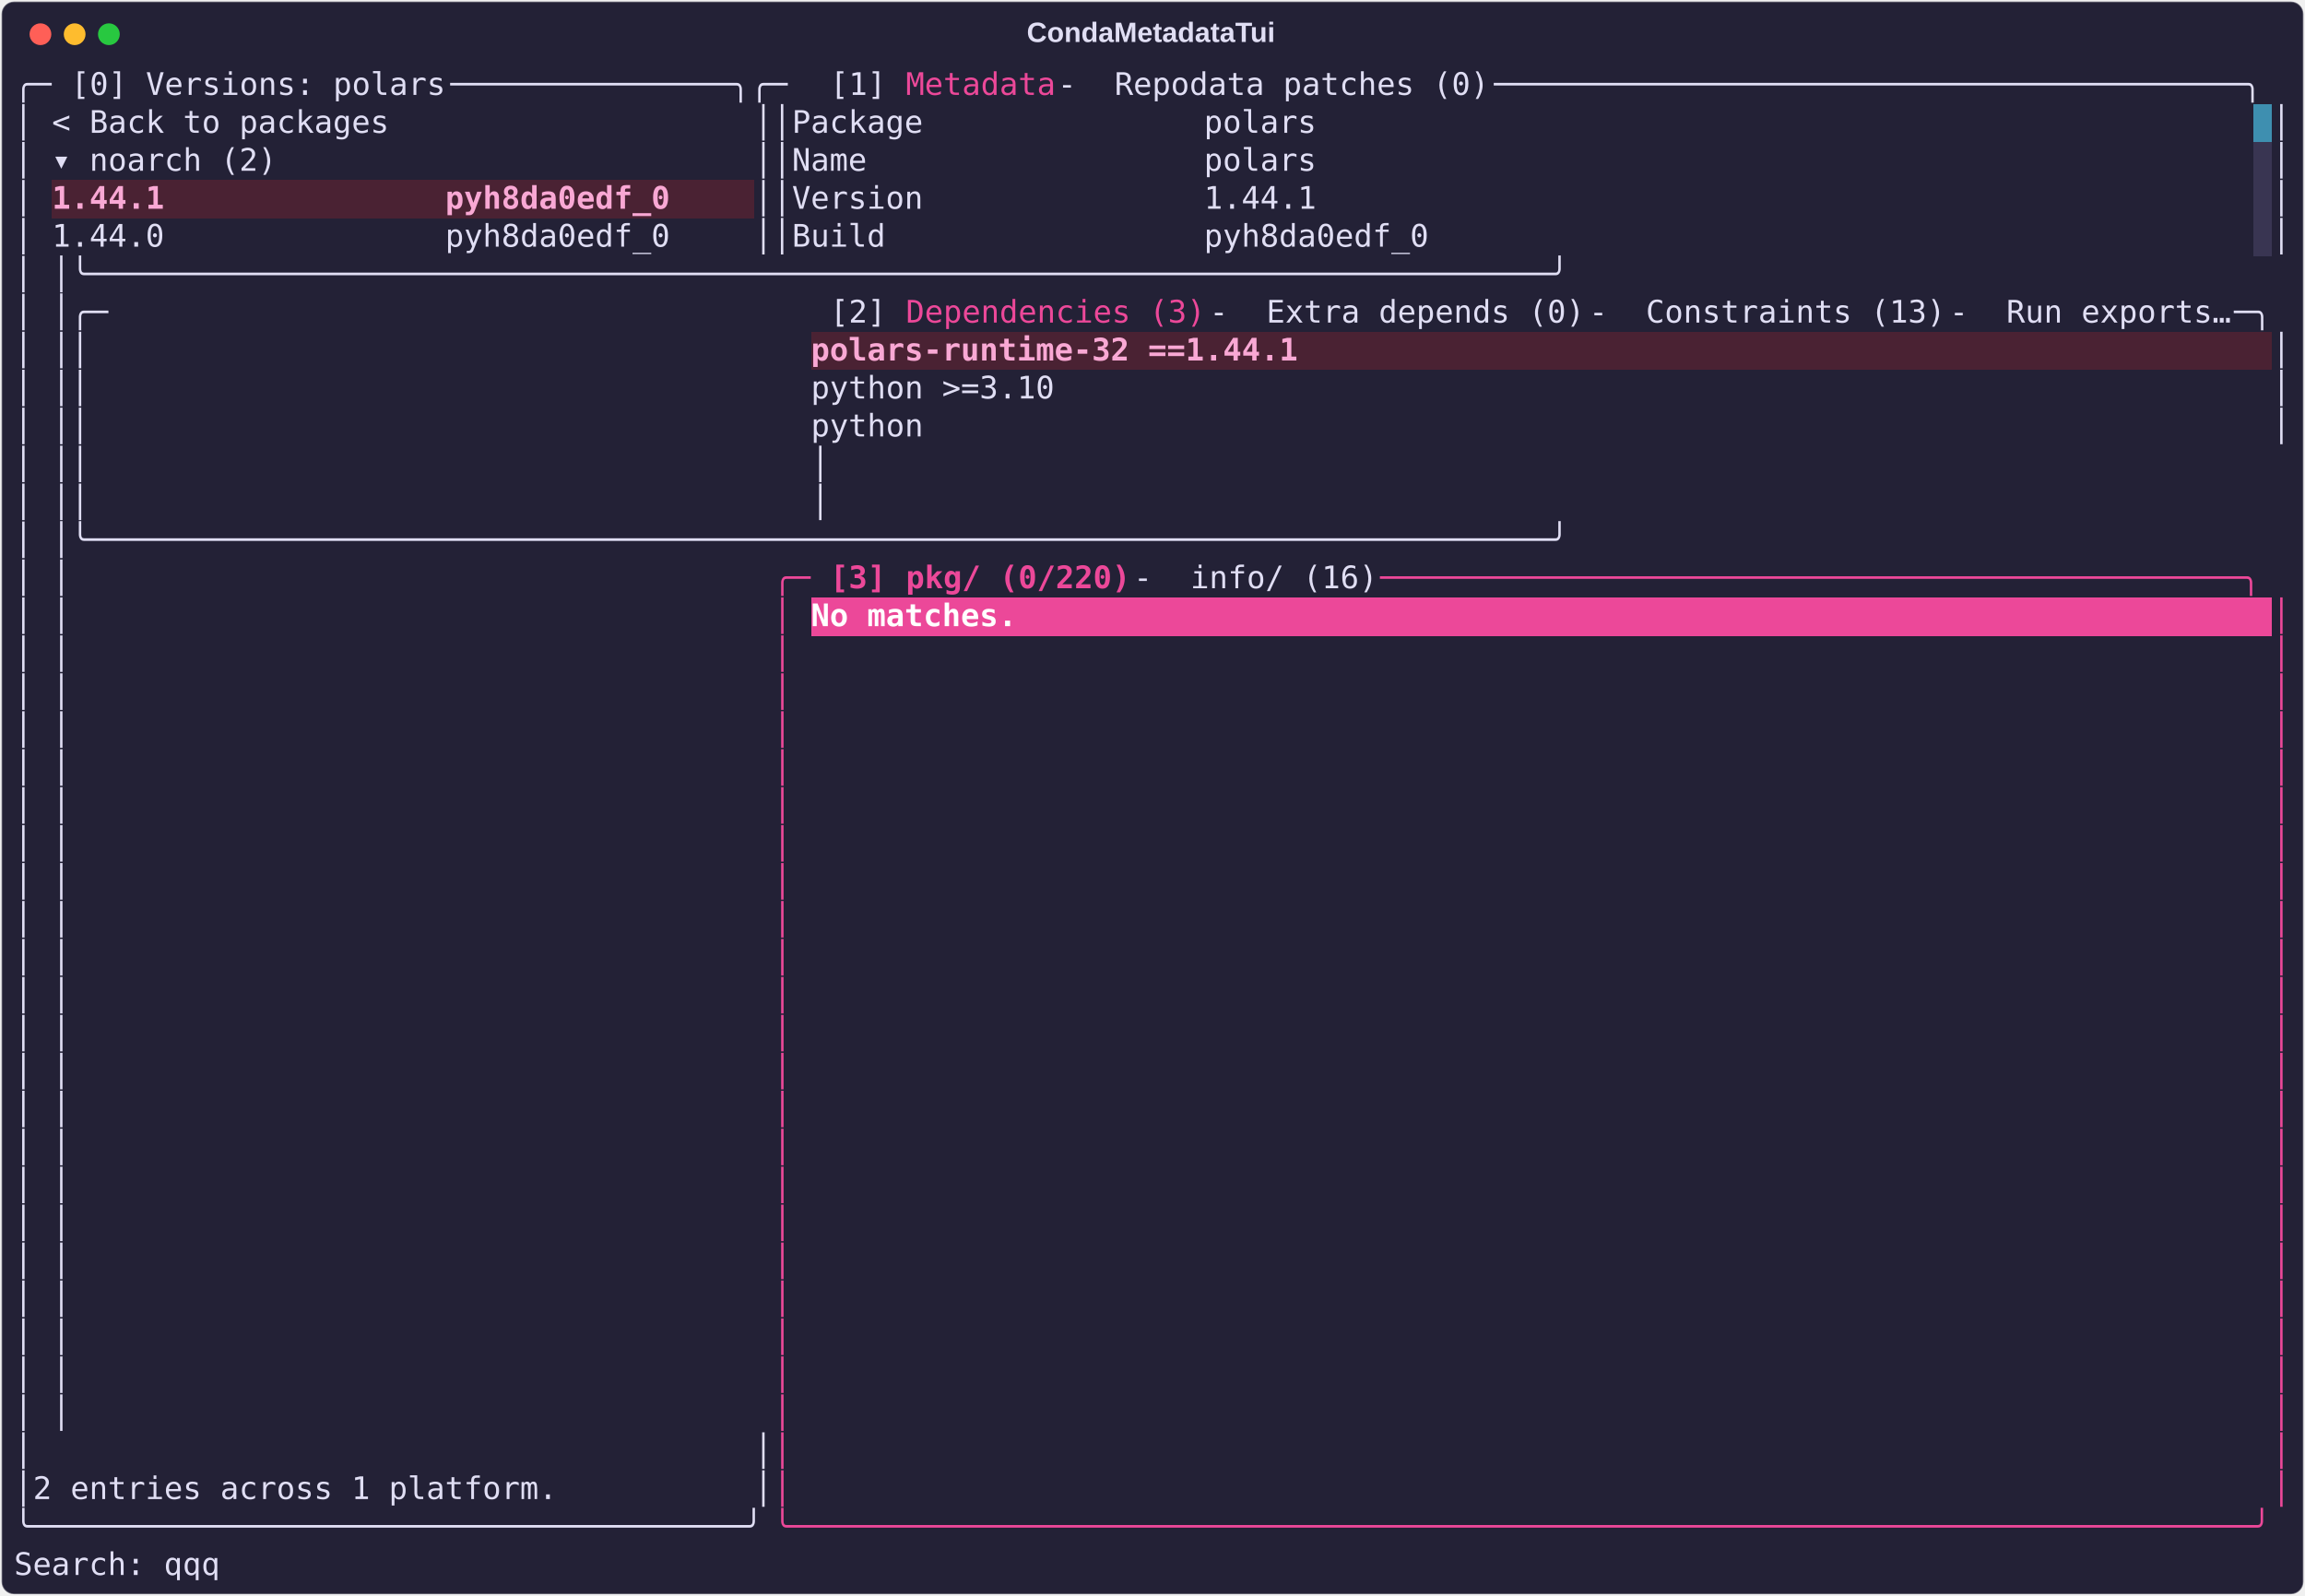
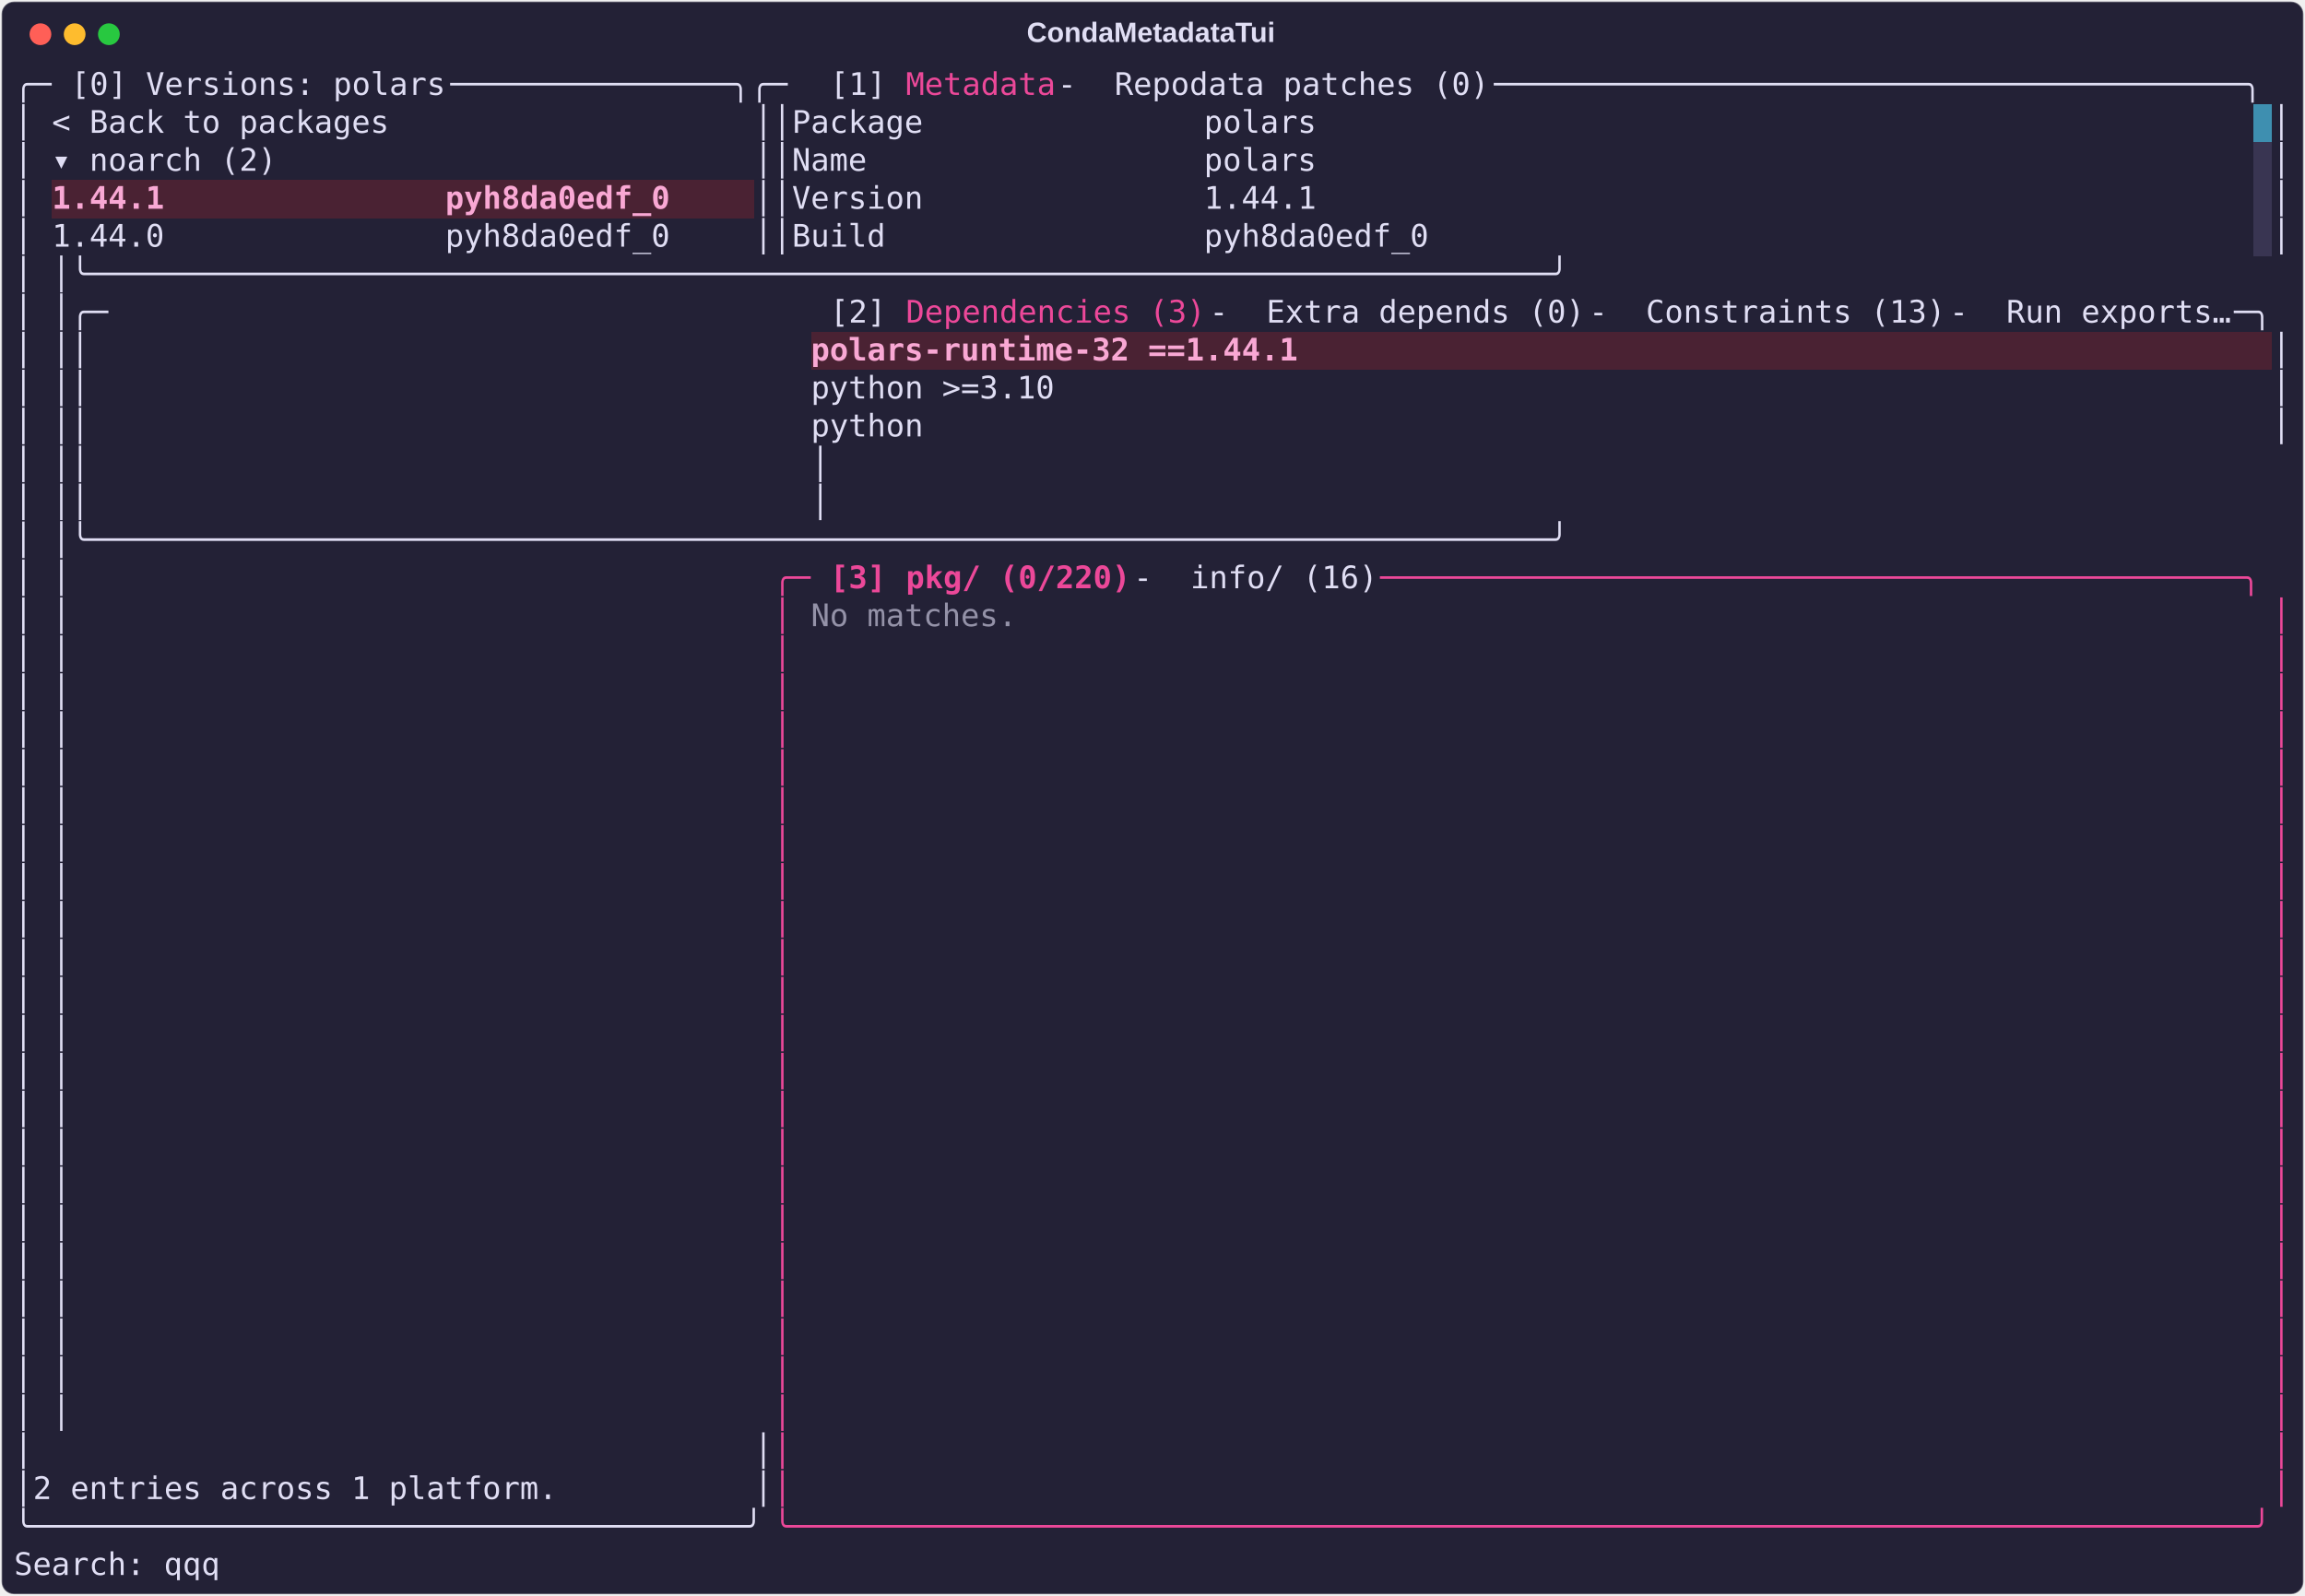
<svg xmlns="http://www.w3.org/2000/svg" class="rich-terminal" viewBox="0 0 1482 1026.0">
  <style>

    @font-face {
        font-family: "Fira Code";
        src: local("FiraCode-Regular"),
                url("https://cdnjs.cloudflare.com/ajax/libs/firacode/6.2.0/woff2/FiraCode-Regular.woff2") format("woff2"),
                url("https://cdnjs.cloudflare.com/ajax/libs/firacode/6.2.0/woff/FiraCode-Regular.woff") format("woff");
        font-style: normal;
        font-weight: 400;
    }
    @font-face {
        font-family: "Fira Code";
        src: local("FiraCode-Bold"),
                url("https://cdnjs.cloudflare.com/ajax/libs/firacode/6.2.0/woff2/FiraCode-Bold.woff2") format("woff2"),
                url("https://cdnjs.cloudflare.com/ajax/libs/firacode/6.2.0/woff/FiraCode-Bold.woff") format("woff");
        font-style: bold;
        font-weight: 700;
    }

    .terminal-matrix {
        font-family: Fira Code, monospace;
        font-size: 20px;
        line-height: 24.4px;
        font-variant-east-asian: full-width;
    }

    .terminal-title {
        font-size: 18px;
        font-weight: bold;
        font-family: arial;
    }

    .terminal-r1 { fill: #e0def4 }
.terminal-r2 { fill: #ec4899 }
.terminal-r3 { fill: #232136 }
.terminal-r4 { fill: #f9a8d4;font-weight: bold }
.terminal-r5 { fill: #ec4899;font-weight: bold }
- .terminal-r6 { fill: #ffffff;font-weight: bold }
+ .terminal-r6 { fill: #9492a8 }
    </style>
  <defs>
    <clipPath id="terminal-clip-terminal">
      <rect x="0" y="0" width="1463.0" height="975.0" />
    </clipPath>
    <clipPath id="terminal-line-0">
      <rect x="0" y="1.5" width="1464" height="24.65" />
    </clipPath>
    <clipPath id="terminal-line-1">
      <rect x="0" y="25.9" width="1464" height="24.65" />
    </clipPath>
    <clipPath id="terminal-line-2">
      <rect x="0" y="50.3" width="1464" height="24.65" />
    </clipPath>
    <clipPath id="terminal-line-3">
      <rect x="0" y="74.7" width="1464" height="24.65" />
    </clipPath>
    <clipPath id="terminal-line-4">
      <rect x="0" y="99.1" width="1464" height="24.65" />
    </clipPath>
    <clipPath id="terminal-line-5">
      <rect x="0" y="123.5" width="1464" height="24.65" />
    </clipPath>
    <clipPath id="terminal-line-6">
      <rect x="0" y="147.9" width="1464" height="24.65" />
    </clipPath>
    <clipPath id="terminal-line-7">
      <rect x="0" y="172.3" width="1464" height="24.65" />
    </clipPath>
    <clipPath id="terminal-line-8">
      <rect x="0" y="196.7" width="1464" height="24.65" />
    </clipPath>
    <clipPath id="terminal-line-9">
      <rect x="0" y="221.1" width="1464" height="24.65" />
    </clipPath>
    <clipPath id="terminal-line-10">
      <rect x="0" y="245.5" width="1464" height="24.65" />
    </clipPath>
    <clipPath id="terminal-line-11">
      <rect x="0" y="269.9" width="1464" height="24.65" />
    </clipPath>
    <clipPath id="terminal-line-12">
      <rect x="0" y="294.3" width="1464" height="24.65" />
    </clipPath>
    <clipPath id="terminal-line-13">
      <rect x="0" y="318.7" width="1464" height="24.65" />
    </clipPath>
    <clipPath id="terminal-line-14">
      <rect x="0" y="343.1" width="1464" height="24.65" />
    </clipPath>
    <clipPath id="terminal-line-15">
      <rect x="0" y="367.5" width="1464" height="24.65" />
    </clipPath>
    <clipPath id="terminal-line-16">
      <rect x="0" y="391.9" width="1464" height="24.65" />
    </clipPath>
    <clipPath id="terminal-line-17">
      <rect x="0" y="416.3" width="1464" height="24.65" />
    </clipPath>
    <clipPath id="terminal-line-18">
      <rect x="0" y="440.7" width="1464" height="24.65" />
    </clipPath>
    <clipPath id="terminal-line-19">
      <rect x="0" y="465.1" width="1464" height="24.65" />
    </clipPath>
    <clipPath id="terminal-line-20">
      <rect x="0" y="489.5" width="1464" height="24.65" />
    </clipPath>
    <clipPath id="terminal-line-21">
      <rect x="0" y="513.9" width="1464" height="24.65" />
    </clipPath>
    <clipPath id="terminal-line-22">
      <rect x="0" y="538.3" width="1464" height="24.65" />
    </clipPath>
    <clipPath id="terminal-line-23">
      <rect x="0" y="562.7" width="1464" height="24.65" />
    </clipPath>
    <clipPath id="terminal-line-24">
      <rect x="0" y="587.1" width="1464" height="24.65" />
    </clipPath>
    <clipPath id="terminal-line-25">
      <rect x="0" y="611.5" width="1464" height="24.65" />
    </clipPath>
    <clipPath id="terminal-line-26">
      <rect x="0" y="635.9" width="1464" height="24.65" />
    </clipPath>
    <clipPath id="terminal-line-27">
      <rect x="0" y="660.3" width="1464" height="24.65" />
    </clipPath>
    <clipPath id="terminal-line-28">
      <rect x="0" y="684.7" width="1464" height="24.65" />
    </clipPath>
    <clipPath id="terminal-line-29">
      <rect x="0" y="709.1" width="1464" height="24.65" />
    </clipPath>
    <clipPath id="terminal-line-30">
      <rect x="0" y="733.5" width="1464" height="24.65" />
    </clipPath>
    <clipPath id="terminal-line-31">
      <rect x="0" y="757.9" width="1464" height="24.65" />
    </clipPath>
    <clipPath id="terminal-line-32">
      <rect x="0" y="782.3" width="1464" height="24.65" />
    </clipPath>
    <clipPath id="terminal-line-33">
      <rect x="0" y="806.7" width="1464" height="24.65" />
    </clipPath>
    <clipPath id="terminal-line-34">
      <rect x="0" y="831.1" width="1464" height="24.65" />
    </clipPath>
    <clipPath id="terminal-line-35">
      <rect x="0" y="855.5" width="1464" height="24.65" />
    </clipPath>
    <clipPath id="terminal-line-36">
      <rect x="0" y="879.9" width="1464" height="24.65" />
    </clipPath>
    <clipPath id="terminal-line-37">
      <rect x="0" y="904.3" width="1464" height="24.65" />
    </clipPath>
    <clipPath id="terminal-line-38">
      <rect x="0" y="928.7" width="1464" height="24.65" />
    </clipPath>
  </defs>
  <rect fill="#232136" stroke="rgba(255,255,255,0.35)" stroke-width="1" x="1" y="1" width="1480" height="1024" rx="8" />
  <text class="terminal-title" fill="#e0def4" text-anchor="middle" x="740" y="27">CondaMetadataTui</text>
  <g transform="translate(26,22)">
    <circle cx="0" cy="0" r="7" fill="#ff5f57" />
    <circle cx="22" cy="0" r="7" fill="#febc2e" />
    <circle cx="44" cy="0" r="7" fill="#28c840" />
  </g>
  <g transform="translate(9, 41)" clip-path="url(#terminal-clip-terminal)">
    <rect fill="#3e8fb0" x="1439.6" y="25.9" width="12.2" height="24.65" shape-rendering="crispEdges" />
    <rect fill="#393552" x="1439.6" y="50.3" width="12.2" height="24.65" shape-rendering="crispEdges" />
    <rect fill="#4a2233" x="24.4" y="74.7" width="402.6" height="24.65" shape-rendering="crispEdges" />
    <rect fill="#4a2233" x="427" y="74.7" width="48.8" height="24.65" shape-rendering="crispEdges" />
    <rect fill="#393552" x="1439.6" y="74.7" width="12.2" height="24.65" shape-rendering="crispEdges" />
    <rect fill="#393552" x="1439.6" y="99.1" width="12.2" height="24.65" shape-rendering="crispEdges" />
    <rect fill="#4a2233" x="512.4" y="172.3" width="317.2" height="24.65" shape-rendering="crispEdges" />
    <rect fill="#4a2233" x="829.6" y="172.3" width="622.2" height="24.65" shape-rendering="crispEdges" />
-     <rect fill="#ec4899" x="512.4" y="343.1" width="134.2" height="24.65" shape-rendering="crispEdges" />
-     <rect fill="#ec4899" x="646.6" y="343.1" width="805.2" height="24.65" shape-rendering="crispEdges" />
    <g class="terminal-matrix">
      <text class="terminal-r1" x="0" y="20" textLength="36.6" clip-path="url(#terminal-line-0)">╭─ </text>
      <text class="terminal-r1" x="36.6" y="20" textLength="244" clip-path="url(#terminal-line-0)">[0] Versions: polars</text>
      <text class="terminal-r1" x="280.6" y="20" textLength="244" clip-path="url(#terminal-line-0)"> ───────────────╮╭─ </text>
      <text class="terminal-r1" x="524.6" y="20" textLength="48.8" clip-path="url(#terminal-line-0)">[1] </text>
      <text class="terminal-r2" x="573.4" y="20" textLength="97.6" clip-path="url(#terminal-line-0)">Metadata</text>
      <text class="terminal-r1" x="671" y="20" textLength="36.6" clip-path="url(#terminal-line-0)"> - </text>
      <text class="terminal-r1" x="707.6" y="20" textLength="244" clip-path="url(#terminal-line-0)">Repodata patches (0)</text>
      <text class="terminal-r1" x="951.6" y="20" textLength="512.4" clip-path="url(#terminal-line-0)"> ────────────────────────────────────────╮</text>
      <text class="terminal-r1" x="1464" y="20" textLength="12.2" clip-path="url(#terminal-line-0)">
</text>
      <text class="terminal-r1" x="0" y="44.4" textLength="12.2" clip-path="url(#terminal-line-1)">│</text>
      <text class="terminal-r1" x="24.4" y="44.4" textLength="219.6" clip-path="url(#terminal-line-1)">&lt; Back to packages</text>
      <text class="terminal-r1" x="475.8" y="44.4" textLength="24.4" clip-path="url(#terminal-line-1)">││</text>
      <text class="terminal-r1" x="500.2" y="44.4" textLength="341.6" clip-path="url(#terminal-line-1)">Package               polars</text>
      <text class="terminal-r1" x="1451.8" y="44.4" textLength="12.2" clip-path="url(#terminal-line-1)">│</text>
      <text class="terminal-r1" x="1464" y="44.4" textLength="12.2" clip-path="url(#terminal-line-1)">
</text>
      <text class="terminal-r1" x="0" y="68.8" textLength="12.2" clip-path="url(#terminal-line-2)">│</text>
      <text class="terminal-r1" x="24.4" y="68.8" textLength="146.4" clip-path="url(#terminal-line-2)">▾ noarch (2)</text>
      <text class="terminal-r1" x="475.8" y="68.8" textLength="24.4" clip-path="url(#terminal-line-2)">││</text>
      <text class="terminal-r1" x="500.2" y="68.8" textLength="341.6" clip-path="url(#terminal-line-2)">Name                  polars</text>
      <text class="terminal-r1" x="1451.8" y="68.8" textLength="12.2" clip-path="url(#terminal-line-2)">│</text>
      <text class="terminal-r1" x="1464" y="68.8" textLength="12.2" clip-path="url(#terminal-line-2)">
</text>
      <text class="terminal-r1" x="0" y="93.2" textLength="12.2" clip-path="url(#terminal-line-3)">│</text>
      <text class="terminal-r4" x="24.4" y="93.2" textLength="402.6" clip-path="url(#terminal-line-3)">1.44.1               pyh8da0edf_0</text>
      <text class="terminal-r1" x="475.8" y="93.2" textLength="24.4" clip-path="url(#terminal-line-3)">││</text>
      <text class="terminal-r1" x="500.2" y="93.2" textLength="341.6" clip-path="url(#terminal-line-3)">Version               1.44.1</text>
      <text class="terminal-r1" x="1451.8" y="93.2" textLength="12.2" clip-path="url(#terminal-line-3)">│</text>
      <text class="terminal-r1" x="1464" y="93.2" textLength="12.2" clip-path="url(#terminal-line-3)">
</text>
      <text class="terminal-r1" x="0" y="117.6" textLength="12.2" clip-path="url(#terminal-line-4)">│</text>
      <text class="terminal-r1" x="24.4" y="117.6" textLength="402.6" clip-path="url(#terminal-line-4)">1.44.0               pyh8da0edf_0</text>
      <text class="terminal-r1" x="475.8" y="117.6" textLength="24.4" clip-path="url(#terminal-line-4)">││</text>
      <text class="terminal-r1" x="500.2" y="117.6" textLength="414.8" clip-path="url(#terminal-line-4)">Build                 pyh8da0edf_0</text>
      <text class="terminal-r1" x="1451.8" y="117.6" textLength="12.2" clip-path="url(#terminal-line-4)">│</text>
      <text class="terminal-r1" x="1464" y="117.6" textLength="12.2" clip-path="url(#terminal-line-4)">
</text>
      <text class="terminal-r1" x="0" y="142" textLength="12.2" clip-path="url(#terminal-line-5)">│</text>
      <text class="terminal-r1" x="24.4" y="142" textLength="1439.6" clip-path="url(#terminal-line-5)">                                     │╰──────────────────────────────────────────────────────────────────────────────╯</text>
      <text class="terminal-r1" x="1464" y="142" textLength="12.2" clip-path="url(#terminal-line-5)">
</text>
      <text class="terminal-r1" x="0" y="166.4" textLength="12.2" clip-path="url(#terminal-line-6)">│</text>
      <text class="terminal-r1" x="24.4" y="166.4" textLength="500.2" clip-path="url(#terminal-line-6)">                                     │╭─ </text>
      <text class="terminal-r1" x="524.6" y="166.4" textLength="48.8" clip-path="url(#terminal-line-6)">[2] </text>
      <text class="terminal-r2" x="573.4" y="166.4" textLength="195.2" clip-path="url(#terminal-line-6)">Dependencies (3)</text>
      <text class="terminal-r1" x="768.6" y="166.4" textLength="36.6" clip-path="url(#terminal-line-6)"> - </text>
      <text class="terminal-r1" x="805.2" y="166.4" textLength="207.4" clip-path="url(#terminal-line-6)">Extra depends (0)</text>
      <text class="terminal-r1" x="1012.6" y="166.4" textLength="36.6" clip-path="url(#terminal-line-6)"> - </text>
      <text class="terminal-r1" x="1049.2" y="166.4" textLength="195.2" clip-path="url(#terminal-line-6)">Constraints (13)</text>
      <text class="terminal-r1" x="1244.4" y="166.4" textLength="36.6" clip-path="url(#terminal-line-6)"> - </text>
      <text class="terminal-r1" x="1281" y="166.4" textLength="146.4" clip-path="url(#terminal-line-6)">Run exports…</text>
      <text class="terminal-r1" x="1427.4" y="166.4" textLength="36.6" clip-path="url(#terminal-line-6)"> ─╮</text>
      <text class="terminal-r1" x="1464" y="166.4" textLength="12.2" clip-path="url(#terminal-line-6)">
</text>
      <text class="terminal-r1" x="0" y="190.8" textLength="12.2" clip-path="url(#terminal-line-7)">│</text>
      <text class="terminal-r1" x="24.4" y="190.8" textLength="475.8" clip-path="url(#terminal-line-7)">                                     ││</text>
      <text class="terminal-r4" x="512.4" y="190.8" textLength="317.2" clip-path="url(#terminal-line-7)">polars-runtime-32 ==1.44.1</text>
      <text class="terminal-r1" x="1451.8" y="190.8" textLength="12.2" clip-path="url(#terminal-line-7)">│</text>
      <text class="terminal-r1" x="1464" y="190.8" textLength="12.2" clip-path="url(#terminal-line-7)">
</text>
      <text class="terminal-r1" x="0" y="215.2" textLength="12.2" clip-path="url(#terminal-line-8)">│</text>
      <text class="terminal-r1" x="24.4" y="215.2" textLength="475.8" clip-path="url(#terminal-line-8)">                                     ││</text>
      <text class="terminal-r1" x="512.4" y="215.2" textLength="158.6" clip-path="url(#terminal-line-8)">python &gt;=3.10</text>
      <text class="terminal-r1" x="1451.8" y="215.2" textLength="12.2" clip-path="url(#terminal-line-8)">│</text>
      <text class="terminal-r1" x="1464" y="215.2" textLength="12.2" clip-path="url(#terminal-line-8)">
</text>
      <text class="terminal-r1" x="0" y="239.6" textLength="12.2" clip-path="url(#terminal-line-9)">│</text>
      <text class="terminal-r1" x="24.4" y="239.6" textLength="475.8" clip-path="url(#terminal-line-9)">                                     ││</text>
      <text class="terminal-r1" x="512.4" y="239.6" textLength="73.2" clip-path="url(#terminal-line-9)">python</text>
      <text class="terminal-r1" x="1451.8" y="239.6" textLength="12.2" clip-path="url(#terminal-line-9)">│</text>
      <text class="terminal-r1" x="1464" y="239.6" textLength="12.2" clip-path="url(#terminal-line-9)">
</text>
      <text class="terminal-r1" x="0" y="264" textLength="12.2" clip-path="url(#terminal-line-10)">│</text>
      <text class="terminal-r1" x="24.4" y="264" textLength="475.8" clip-path="url(#terminal-line-10)">                                     ││</text>
      <text class="terminal-r1" x="512.4" y="264" textLength="951.6" clip-path="url(#terminal-line-10)">                                                                             │</text>
      <text class="terminal-r1" x="1464" y="264" textLength="12.2" clip-path="url(#terminal-line-10)">
</text>
      <text class="terminal-r1" x="0" y="288.4" textLength="12.2" clip-path="url(#terminal-line-11)">│</text>
      <text class="terminal-r1" x="24.4" y="288.4" textLength="475.8" clip-path="url(#terminal-line-11)">                                     ││</text>
      <text class="terminal-r1" x="512.4" y="288.4" textLength="951.6" clip-path="url(#terminal-line-11)">                                                                             │</text>
      <text class="terminal-r1" x="1464" y="288.4" textLength="12.2" clip-path="url(#terminal-line-11)">
</text>
      <text class="terminal-r1" x="0" y="312.8" textLength="12.2" clip-path="url(#terminal-line-12)">│</text>
      <text class="terminal-r1" x="24.4" y="312.8" textLength="1439.6" clip-path="url(#terminal-line-12)">                                     │╰──────────────────────────────────────────────────────────────────────────────╯</text>
      <text class="terminal-r1" x="1464" y="312.8" textLength="12.2" clip-path="url(#terminal-line-12)">
</text>
      <text class="terminal-r1" x="0" y="337.2" textLength="12.2" clip-path="url(#terminal-line-13)">│</text>
      <text class="terminal-r1" x="24.4" y="337.2" textLength="463.6" clip-path="url(#terminal-line-13)">                                     │</text>
      <text class="terminal-r2" x="488" y="337.2" textLength="36.6" clip-path="url(#terminal-line-13)">╭─ </text>
      <text class="terminal-r5" x="524.6" y="337.2" textLength="48.8" clip-path="url(#terminal-line-13)">[3] </text>
      <text class="terminal-r5" x="573.4" y="337.2" textLength="146.4" clip-path="url(#terminal-line-13)">pkg/ (0/220)</text>
      <text class="terminal-r1" x="719.8" y="337.2" textLength="36.6" clip-path="url(#terminal-line-13)"> - </text>
      <text class="terminal-r1" x="756.4" y="337.2" textLength="122" clip-path="url(#terminal-line-13)">info/ (16)</text>
      <text class="terminal-r2" x="878.4" y="337.2" textLength="585.6" clip-path="url(#terminal-line-13)"> ──────────────────────────────────────────────╮</text>
      <text class="terminal-r1" x="1464" y="337.2" textLength="12.2" clip-path="url(#terminal-line-13)">
</text>
      <text class="terminal-r1" x="0" y="361.6" textLength="12.2" clip-path="url(#terminal-line-14)">│</text>
      <text class="terminal-r1" x="24.4" y="361.6" textLength="463.6" clip-path="url(#terminal-line-14)">                                     │</text>
      <text class="terminal-r2" x="488" y="361.6" textLength="12.2" clip-path="url(#terminal-line-14)">│</text>
      <text class="terminal-r6" x="512.4" y="361.6" textLength="134.2" clip-path="url(#terminal-line-14)">No matches.</text>
      <text class="terminal-r2" x="1451.8" y="361.6" textLength="12.2" clip-path="url(#terminal-line-14)">│</text>
      <text class="terminal-r1" x="1464" y="361.6" textLength="12.2" clip-path="url(#terminal-line-14)">
</text>
      <text class="terminal-r1" x="0" y="386" textLength="12.2" clip-path="url(#terminal-line-15)">│</text>
      <text class="terminal-r1" x="24.4" y="386" textLength="463.6" clip-path="url(#terminal-line-15)">                                     │</text>
      <text class="terminal-r2" x="488" y="386" textLength="12.2" clip-path="url(#terminal-line-15)">│</text>
      <text class="terminal-r2" x="1451.8" y="386" textLength="12.2" clip-path="url(#terminal-line-15)">│</text>
      <text class="terminal-r1" x="1464" y="386" textLength="12.2" clip-path="url(#terminal-line-15)">
</text>
      <text class="terminal-r1" x="0" y="410.4" textLength="12.2" clip-path="url(#terminal-line-16)">│</text>
      <text class="terminal-r1" x="24.4" y="410.4" textLength="463.6" clip-path="url(#terminal-line-16)">                                     │</text>
      <text class="terminal-r2" x="488" y="410.4" textLength="12.2" clip-path="url(#terminal-line-16)">│</text>
      <text class="terminal-r2" x="1451.8" y="410.4" textLength="12.2" clip-path="url(#terminal-line-16)">│</text>
      <text class="terminal-r1" x="1464" y="410.4" textLength="12.2" clip-path="url(#terminal-line-16)">
</text>
      <text class="terminal-r1" x="0" y="434.8" textLength="12.2" clip-path="url(#terminal-line-17)">│</text>
      <text class="terminal-r1" x="24.4" y="434.8" textLength="463.6" clip-path="url(#terminal-line-17)">                                     │</text>
      <text class="terminal-r2" x="488" y="434.8" textLength="12.2" clip-path="url(#terminal-line-17)">│</text>
      <text class="terminal-r2" x="1451.8" y="434.8" textLength="12.2" clip-path="url(#terminal-line-17)">│</text>
      <text class="terminal-r1" x="1464" y="434.8" textLength="12.2" clip-path="url(#terminal-line-17)">
</text>
      <text class="terminal-r1" x="0" y="459.2" textLength="12.2" clip-path="url(#terminal-line-18)">│</text>
      <text class="terminal-r1" x="24.4" y="459.2" textLength="463.6" clip-path="url(#terminal-line-18)">                                     │</text>
      <text class="terminal-r2" x="488" y="459.2" textLength="12.2" clip-path="url(#terminal-line-18)">│</text>
      <text class="terminal-r2" x="1451.8" y="459.2" textLength="12.2" clip-path="url(#terminal-line-18)">│</text>
      <text class="terminal-r1" x="1464" y="459.2" textLength="12.2" clip-path="url(#terminal-line-18)">
</text>
      <text class="terminal-r1" x="0" y="483.6" textLength="12.2" clip-path="url(#terminal-line-19)">│</text>
      <text class="terminal-r1" x="24.4" y="483.6" textLength="463.6" clip-path="url(#terminal-line-19)">                                     │</text>
      <text class="terminal-r2" x="488" y="483.6" textLength="12.2" clip-path="url(#terminal-line-19)">│</text>
      <text class="terminal-r2" x="1451.8" y="483.6" textLength="12.2" clip-path="url(#terminal-line-19)">│</text>
      <text class="terminal-r1" x="1464" y="483.6" textLength="12.2" clip-path="url(#terminal-line-19)">
</text>
      <text class="terminal-r1" x="0" y="508" textLength="12.2" clip-path="url(#terminal-line-20)">│</text>
      <text class="terminal-r1" x="24.4" y="508" textLength="463.6" clip-path="url(#terminal-line-20)">                                     │</text>
      <text class="terminal-r2" x="488" y="508" textLength="12.2" clip-path="url(#terminal-line-20)">│</text>
      <text class="terminal-r2" x="1451.8" y="508" textLength="12.2" clip-path="url(#terminal-line-20)">│</text>
      <text class="terminal-r1" x="1464" y="508" textLength="12.2" clip-path="url(#terminal-line-20)">
</text>
      <text class="terminal-r1" x="0" y="532.4" textLength="12.2" clip-path="url(#terminal-line-21)">│</text>
      <text class="terminal-r1" x="24.4" y="532.4" textLength="463.6" clip-path="url(#terminal-line-21)">                                     │</text>
      <text class="terminal-r2" x="488" y="532.4" textLength="12.2" clip-path="url(#terminal-line-21)">│</text>
      <text class="terminal-r2" x="1451.8" y="532.4" textLength="12.2" clip-path="url(#terminal-line-21)">│</text>
      <text class="terminal-r1" x="1464" y="532.4" textLength="12.2" clip-path="url(#terminal-line-21)">
</text>
      <text class="terminal-r1" x="0" y="556.8" textLength="12.2" clip-path="url(#terminal-line-22)">│</text>
      <text class="terminal-r1" x="24.4" y="556.8" textLength="463.6" clip-path="url(#terminal-line-22)">                                     │</text>
      <text class="terminal-r2" x="488" y="556.8" textLength="12.2" clip-path="url(#terminal-line-22)">│</text>
      <text class="terminal-r2" x="1451.8" y="556.8" textLength="12.2" clip-path="url(#terminal-line-22)">│</text>
      <text class="terminal-r1" x="1464" y="556.8" textLength="12.2" clip-path="url(#terminal-line-22)">
</text>
      <text class="terminal-r1" x="0" y="581.2" textLength="12.2" clip-path="url(#terminal-line-23)">│</text>
      <text class="terminal-r1" x="24.4" y="581.2" textLength="463.6" clip-path="url(#terminal-line-23)">                                     │</text>
      <text class="terminal-r2" x="488" y="581.2" textLength="12.2" clip-path="url(#terminal-line-23)">│</text>
      <text class="terminal-r2" x="1451.8" y="581.2" textLength="12.2" clip-path="url(#terminal-line-23)">│</text>
      <text class="terminal-r1" x="1464" y="581.2" textLength="12.2" clip-path="url(#terminal-line-23)">
</text>
      <text class="terminal-r1" x="0" y="605.6" textLength="12.2" clip-path="url(#terminal-line-24)">│</text>
      <text class="terminal-r1" x="24.4" y="605.6" textLength="463.6" clip-path="url(#terminal-line-24)">                                     │</text>
      <text class="terminal-r2" x="488" y="605.6" textLength="12.2" clip-path="url(#terminal-line-24)">│</text>
      <text class="terminal-r2" x="1451.8" y="605.6" textLength="12.2" clip-path="url(#terminal-line-24)">│</text>
      <text class="terminal-r1" x="1464" y="605.6" textLength="12.2" clip-path="url(#terminal-line-24)">
</text>
      <text class="terminal-r1" x="0" y="630" textLength="12.2" clip-path="url(#terminal-line-25)">│</text>
      <text class="terminal-r1" x="24.4" y="630" textLength="463.6" clip-path="url(#terminal-line-25)">                                     │</text>
      <text class="terminal-r2" x="488" y="630" textLength="12.2" clip-path="url(#terminal-line-25)">│</text>
      <text class="terminal-r2" x="1451.8" y="630" textLength="12.2" clip-path="url(#terminal-line-25)">│</text>
      <text class="terminal-r1" x="1464" y="630" textLength="12.2" clip-path="url(#terminal-line-25)">
</text>
      <text class="terminal-r1" x="0" y="654.4" textLength="12.2" clip-path="url(#terminal-line-26)">│</text>
      <text class="terminal-r1" x="24.4" y="654.4" textLength="463.6" clip-path="url(#terminal-line-26)">                                     │</text>
      <text class="terminal-r2" x="488" y="654.4" textLength="12.2" clip-path="url(#terminal-line-26)">│</text>
      <text class="terminal-r2" x="1451.8" y="654.4" textLength="12.2" clip-path="url(#terminal-line-26)">│</text>
      <text class="terminal-r1" x="1464" y="654.4" textLength="12.2" clip-path="url(#terminal-line-26)">
</text>
      <text class="terminal-r1" x="0" y="678.8" textLength="12.2" clip-path="url(#terminal-line-27)">│</text>
      <text class="terminal-r1" x="24.4" y="678.8" textLength="463.6" clip-path="url(#terminal-line-27)">                                     │</text>
      <text class="terminal-r2" x="488" y="678.8" textLength="12.2" clip-path="url(#terminal-line-27)">│</text>
      <text class="terminal-r2" x="1451.8" y="678.8" textLength="12.2" clip-path="url(#terminal-line-27)">│</text>
      <text class="terminal-r1" x="1464" y="678.8" textLength="12.2" clip-path="url(#terminal-line-27)">
</text>
      <text class="terminal-r1" x="0" y="703.2" textLength="12.2" clip-path="url(#terminal-line-28)">│</text>
      <text class="terminal-r1" x="24.4" y="703.2" textLength="463.6" clip-path="url(#terminal-line-28)">                                     │</text>
      <text class="terminal-r2" x="488" y="703.2" textLength="12.2" clip-path="url(#terminal-line-28)">│</text>
      <text class="terminal-r2" x="1451.8" y="703.2" textLength="12.2" clip-path="url(#terminal-line-28)">│</text>
      <text class="terminal-r1" x="1464" y="703.2" textLength="12.2" clip-path="url(#terminal-line-28)">
</text>
      <text class="terminal-r1" x="0" y="727.6" textLength="12.2" clip-path="url(#terminal-line-29)">│</text>
      <text class="terminal-r1" x="24.4" y="727.6" textLength="463.6" clip-path="url(#terminal-line-29)">                                     │</text>
      <text class="terminal-r2" x="488" y="727.6" textLength="12.2" clip-path="url(#terminal-line-29)">│</text>
      <text class="terminal-r2" x="1451.8" y="727.6" textLength="12.2" clip-path="url(#terminal-line-29)">│</text>
      <text class="terminal-r1" x="1464" y="727.6" textLength="12.2" clip-path="url(#terminal-line-29)">
</text>
      <text class="terminal-r1" x="0" y="752" textLength="12.2" clip-path="url(#terminal-line-30)">│</text>
      <text class="terminal-r1" x="24.4" y="752" textLength="463.6" clip-path="url(#terminal-line-30)">                                     │</text>
      <text class="terminal-r2" x="488" y="752" textLength="12.2" clip-path="url(#terminal-line-30)">│</text>
      <text class="terminal-r2" x="1451.8" y="752" textLength="12.2" clip-path="url(#terminal-line-30)">│</text>
      <text class="terminal-r1" x="1464" y="752" textLength="12.2" clip-path="url(#terminal-line-30)">
</text>
      <text class="terminal-r1" x="0" y="776.4" textLength="12.2" clip-path="url(#terminal-line-31)">│</text>
      <text class="terminal-r1" x="24.4" y="776.4" textLength="463.6" clip-path="url(#terminal-line-31)">                                     │</text>
      <text class="terminal-r2" x="488" y="776.4" textLength="12.2" clip-path="url(#terminal-line-31)">│</text>
      <text class="terminal-r2" x="1451.8" y="776.4" textLength="12.2" clip-path="url(#terminal-line-31)">│</text>
      <text class="terminal-r1" x="1464" y="776.4" textLength="12.2" clip-path="url(#terminal-line-31)">
</text>
      <text class="terminal-r1" x="0" y="800.8" textLength="12.2" clip-path="url(#terminal-line-32)">│</text>
      <text class="terminal-r1" x="24.4" y="800.8" textLength="463.6" clip-path="url(#terminal-line-32)">                                     │</text>
      <text class="terminal-r2" x="488" y="800.8" textLength="12.2" clip-path="url(#terminal-line-32)">│</text>
      <text class="terminal-r2" x="1451.8" y="800.8" textLength="12.2" clip-path="url(#terminal-line-32)">│</text>
      <text class="terminal-r1" x="1464" y="800.8" textLength="12.2" clip-path="url(#terminal-line-32)">
</text>
      <text class="terminal-r1" x="0" y="825.2" textLength="12.2" clip-path="url(#terminal-line-33)">│</text>
      <text class="terminal-r1" x="24.4" y="825.2" textLength="463.6" clip-path="url(#terminal-line-33)">                                     │</text>
      <text class="terminal-r2" x="488" y="825.2" textLength="12.2" clip-path="url(#terminal-line-33)">│</text>
      <text class="terminal-r2" x="1451.8" y="825.2" textLength="12.2" clip-path="url(#terminal-line-33)">│</text>
      <text class="terminal-r1" x="1464" y="825.2" textLength="12.2" clip-path="url(#terminal-line-33)">
</text>
      <text class="terminal-r1" x="0" y="849.6" textLength="12.2" clip-path="url(#terminal-line-34)">│</text>
      <text class="terminal-r1" x="24.4" y="849.6" textLength="463.6" clip-path="url(#terminal-line-34)">                                     │</text>
      <text class="terminal-r2" x="488" y="849.6" textLength="12.2" clip-path="url(#terminal-line-34)">│</text>
      <text class="terminal-r2" x="1451.8" y="849.6" textLength="12.2" clip-path="url(#terminal-line-34)">│</text>
      <text class="terminal-r1" x="1464" y="849.6" textLength="12.2" clip-path="url(#terminal-line-34)">
</text>
      <text class="terminal-r1" x="0" y="874" textLength="12.2" clip-path="url(#terminal-line-35)">│</text>
      <text class="terminal-r1" x="24.4" y="874" textLength="463.6" clip-path="url(#terminal-line-35)">                                     │</text>
      <text class="terminal-r2" x="488" y="874" textLength="12.2" clip-path="url(#terminal-line-35)">│</text>
      <text class="terminal-r2" x="1451.8" y="874" textLength="12.2" clip-path="url(#terminal-line-35)">│</text>
      <text class="terminal-r1" x="1464" y="874" textLength="12.2" clip-path="url(#terminal-line-35)">
</text>
      <text class="terminal-r1" x="0" y="898.4" textLength="12.2" clip-path="url(#terminal-line-36)">│</text>
      <text class="terminal-r1" x="475.8" y="898.4" textLength="12.2" clip-path="url(#terminal-line-36)">│</text>
      <text class="terminal-r2" x="488" y="898.4" textLength="12.2" clip-path="url(#terminal-line-36)">│</text>
      <text class="terminal-r2" x="1451.8" y="898.4" textLength="12.2" clip-path="url(#terminal-line-36)">│</text>
      <text class="terminal-r1" x="1464" y="898.4" textLength="12.2" clip-path="url(#terminal-line-36)">
</text>
      <text class="terminal-r1" x="0" y="922.8" textLength="12.2" clip-path="url(#terminal-line-37)">│</text>
      <text class="terminal-r1" x="12.2" y="922.8" textLength="341.6" clip-path="url(#terminal-line-37)">2 entries across 1 platform.</text>
      <text class="terminal-r1" x="475.8" y="922.8" textLength="12.2" clip-path="url(#terminal-line-37)">│</text>
      <text class="terminal-r2" x="488" y="922.8" textLength="12.2" clip-path="url(#terminal-line-37)">│</text>
      <text class="terminal-r2" x="1451.8" y="922.8" textLength="12.2" clip-path="url(#terminal-line-37)">│</text>
      <text class="terminal-r1" x="1464" y="922.8" textLength="12.2" clip-path="url(#terminal-line-37)">
</text>
      <text class="terminal-r1" x="0" y="947.2" textLength="488" clip-path="url(#terminal-line-38)">╰──────────────────────────────────────╯</text>
      <text class="terminal-r2" x="488" y="947.2" textLength="976" clip-path="url(#terminal-line-38)">╰──────────────────────────────────────────────────────────────────────────────╯</text>
      <text class="terminal-r1" x="1464" y="947.2" textLength="12.2" clip-path="url(#terminal-line-38)">
</text>
      <text class="terminal-r1" x="0" y="971.6" textLength="146.4" clip-path="url(#terminal-line-39)">Search: qqq_</text>
    </g>
  </g>
</svg>
